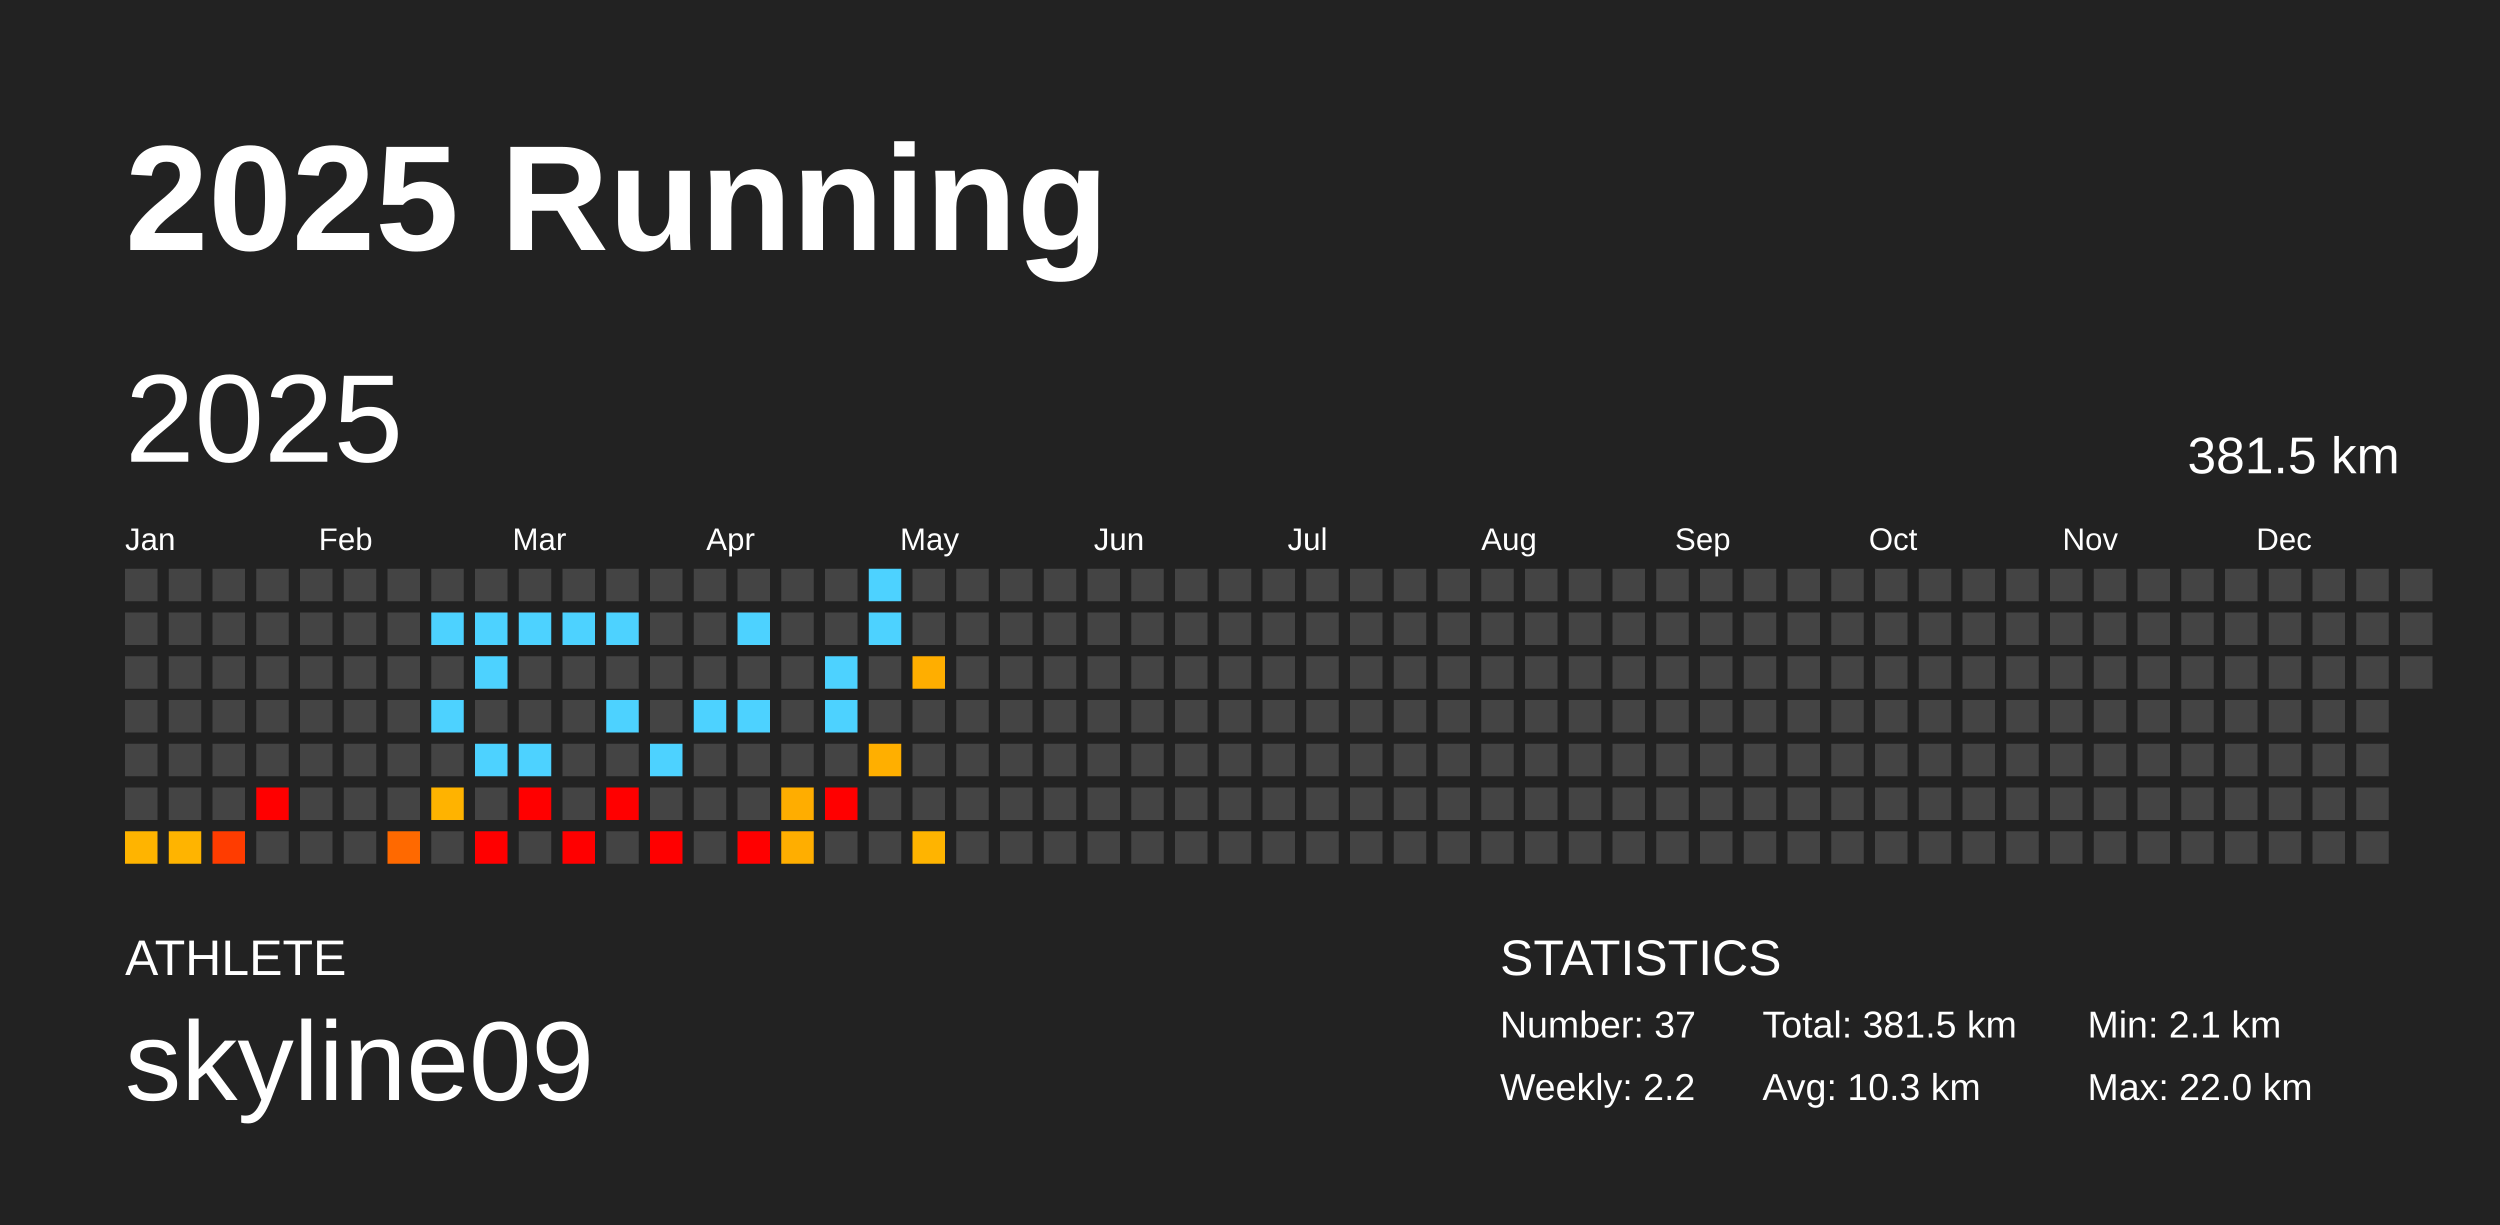
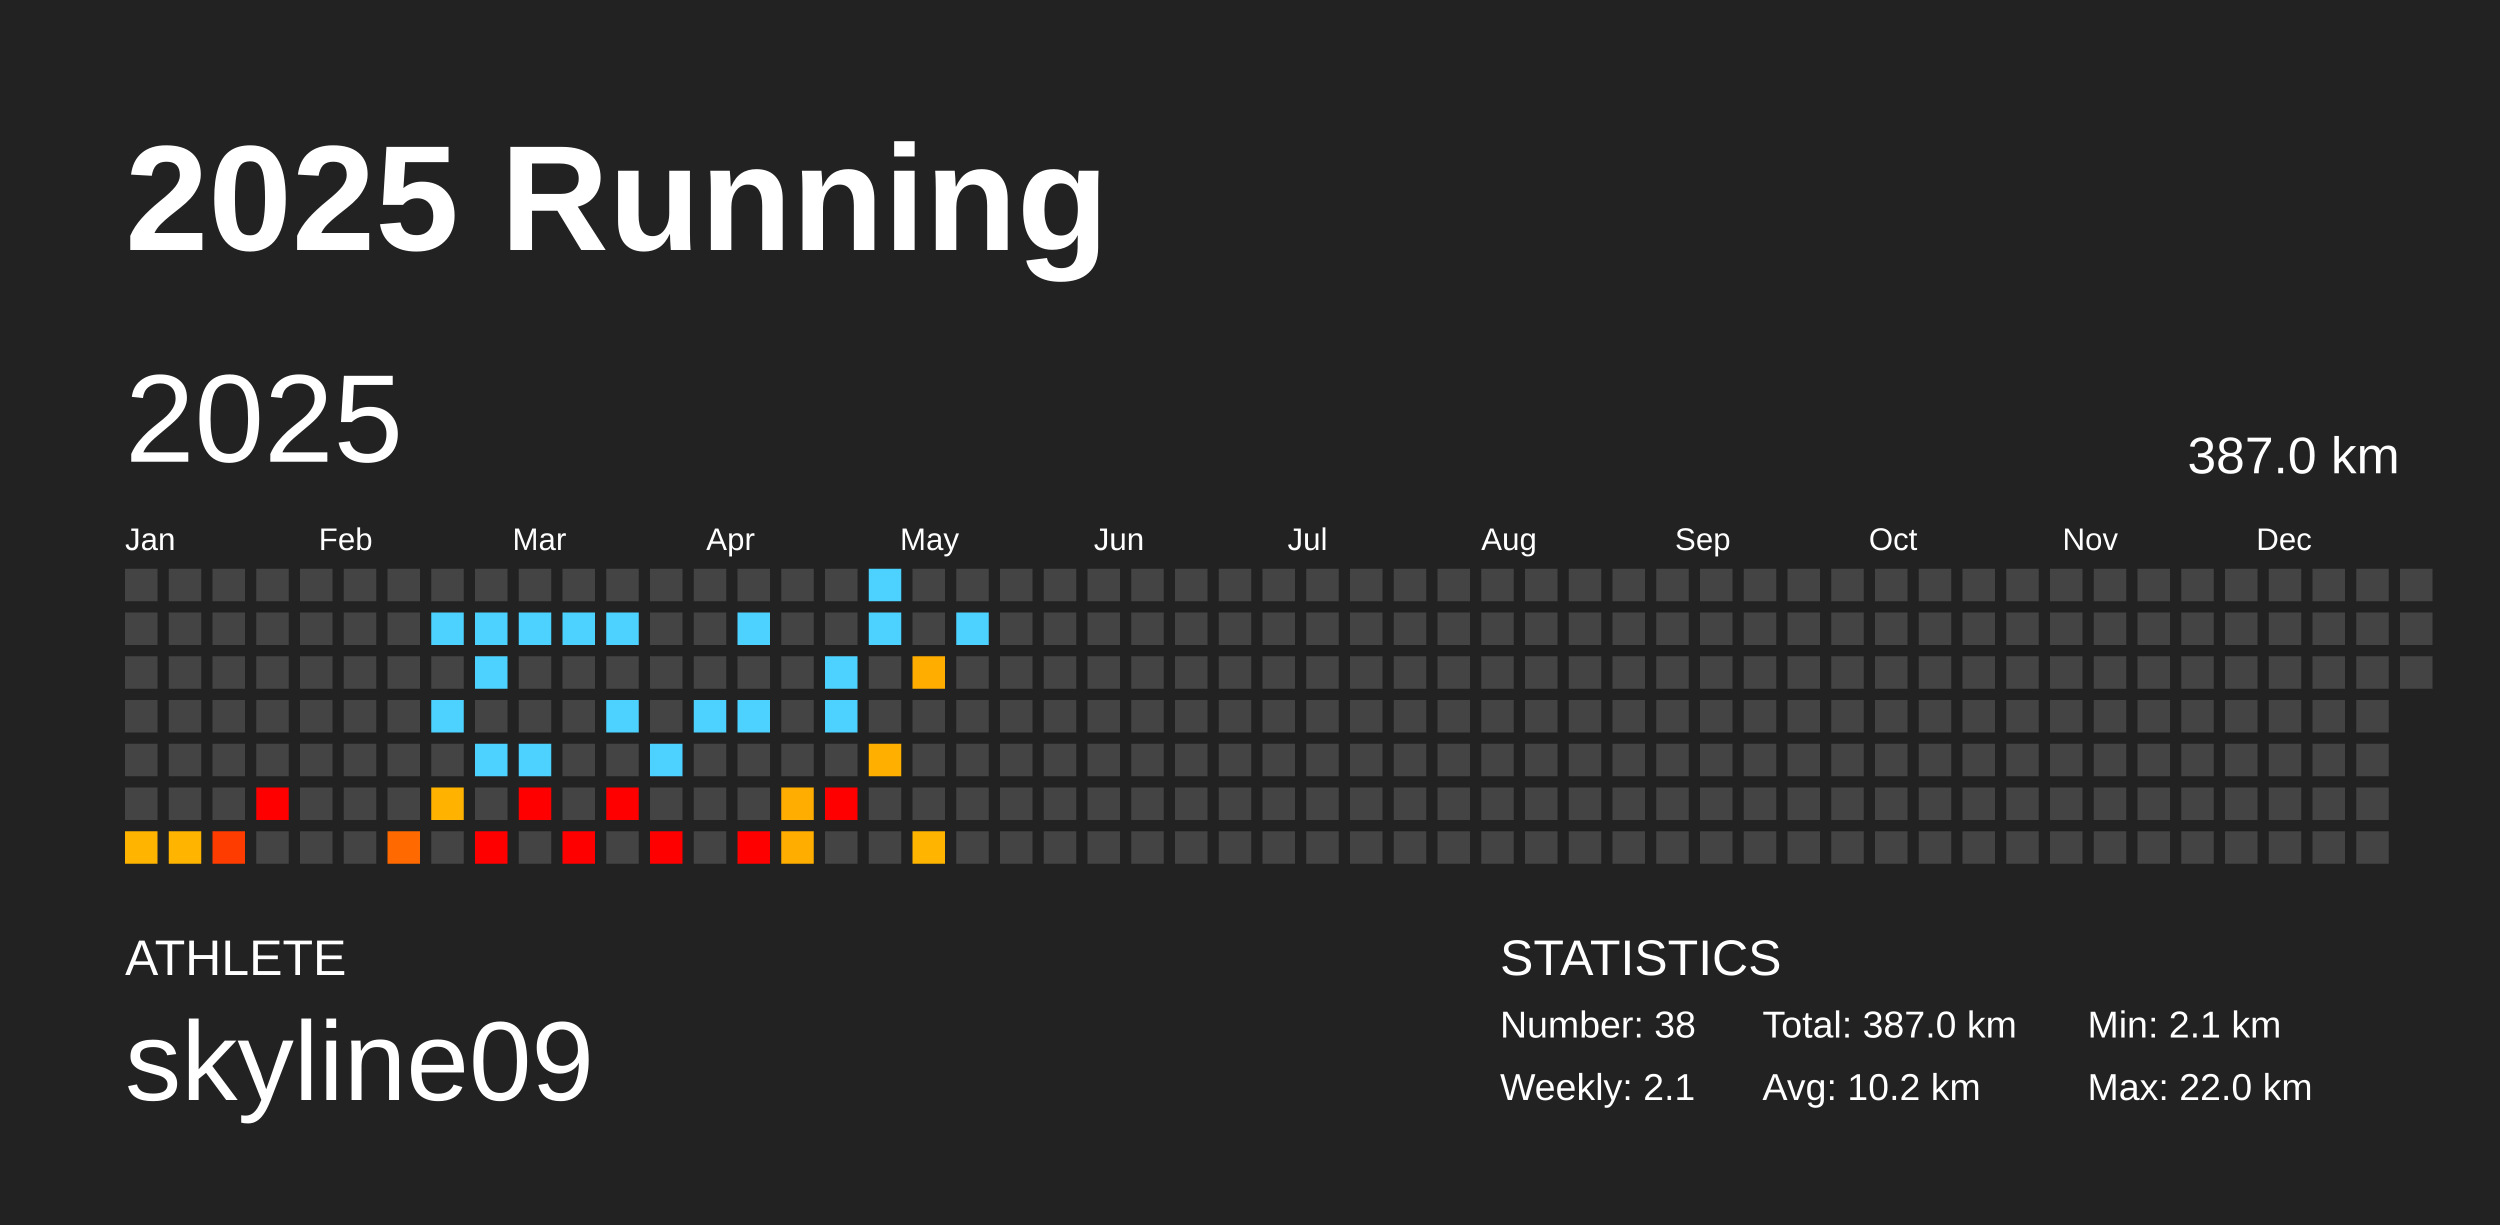
<svg xmlns="http://www.w3.org/2000/svg" baseProfile="full" height="98mm" version="1.1" viewBox="0,0,200,98" width="200mm">
  <defs />
  <rect fill="#222222" height="98" width="200" x="0" y="0" />
  <text fill="#FFFFFF" style="font-size:12px; font-family:Arial; font-weight:bold;" x="10" y="20">2025 Running</text>
  <text fill="#FFFFFF" style="font-size:4px; font-family:Arial" x="10" y="78">ATHLETE</text>
  <text fill="#FFFFFF" style="font-size:9px; font-family:Arial" x="10" y="88">skyline09</text>
  <text fill="#FFFFFF" style="font-size:4px; font-family:Arial" x="120" y="78">STATISTICS</text>
-   <text fill="#FFFFFF" style="font-size:3px; font-family:Arial" x="120" y="83">Number: 37</text>
-   <text fill="#FFFFFF" style="font-size:3px; font-family:Arial" x="120" y="88">Weekly: 2.2</text>
-   <text fill="#FFFFFF" style="font-size:3px; font-family:Arial" x="141" y="83">Total: 381.5 km</text>
-   <text fill="#FFFFFF" style="font-size:3px; font-family:Arial" x="141" y="88">Avg: 10.3 km</text>
+   <text fill="#FFFFFF" style="font-size:3px; font-family:Arial" x="120" y="83">Number: 38</text>
+   <text fill="#FFFFFF" style="font-size:3px; font-family:Arial" x="120" y="88">Weekly: 2.1</text>
+   <text fill="#FFFFFF" style="font-size:3px; font-family:Arial" x="141" y="83">Total: 387.0 km</text>
+   <text fill="#FFFFFF" style="font-size:3px; font-family:Arial" x="141" y="88">Avg: 10.2 km</text>
  <text fill="#FFFFFF" style="font-size:3px; font-family:Arial" x="167" y="83">Min: 2.1 km</text>
  <text fill="#FFFFFF" style="font-size:3px; font-family:Arial" x="167" y="88">Max: 22.0 km</text>
  <text dominant-baseline="hanging" fill="#FFFFFF" style="font-size:10.0px; font-family:Arial;" x="10" y="30">2025</text>
-   <text dominant-baseline="hanging" fill="#FFFFFF" style="font-size:4.125px; font-family:Arial;" x="175" y="35">381.5 km</text>
+   <text dominant-baseline="hanging" fill="#FFFFFF" style="font-size:4.125px; font-family:Arial;" x="175" y="35">387.0 km</text>
  <text fill="#FFFFFF" style="font-size:2.5px; font-family:Arial" x="10.0" y="44">Jan</text>
  <text fill="#FFFFFF" style="font-size:2.5px; font-family:Arial" x="25.5" y="44">Feb</text>
  <text fill="#FFFFFF" style="font-size:2.5px; font-family:Arial" x="41.0" y="44">Mar</text>
  <text fill="#FFFFFF" style="font-size:2.5px; font-family:Arial" x="56.5" y="44">Apr</text>
  <text fill="#FFFFFF" style="font-size:2.5px; font-family:Arial" x="72.0" y="44">May</text>
  <text fill="#FFFFFF" style="font-size:2.5px; font-family:Arial" x="87.5" y="44">Jun</text>
  <text fill="#FFFFFF" style="font-size:2.5px; font-family:Arial" x="103.0" y="44">Jul</text>
  <text fill="#FFFFFF" style="font-size:2.5px; font-family:Arial" x="118.5" y="44">Aug</text>
  <text fill="#FFFFFF" style="font-size:2.5px; font-family:Arial" x="134.0" y="44">Sep</text>
  <text fill="#FFFFFF" style="font-size:2.5px; font-family:Arial" x="149.5" y="44">Oct</text>
  <text fill="#FFFFFF" style="font-size:2.5px; font-family:Arial" x="165.0" y="44">Nov</text>
  <text fill="#FFFFFF" style="font-size:2.5px; font-family:Arial" x="180.5" y="44">Dec</text>
  <rect fill="#444444" height="2.6" width="2.6" x="10.0" y="45.5" />
  <rect fill="#444444" height="2.6" width="2.6" x="10.0" y="49.0" />
  <rect fill="#444444" height="2.6" width="2.6" x="10.0" y="52.5" />
  <rect fill="#444444" height="2.6" width="2.6" x="10.0" y="56.0" />
  <rect fill="#444444" height="2.6" width="2.6" x="10.0" y="59.5" />
  <rect fill="#444444" height="2.6" width="2.6" x="10.0" y="63.0" />
  <rect fill="#ffb400" height="2.6" width="2.6" x="10.0" y="66.5" />
  <rect fill="#444444" height="2.6" width="2.6" x="13.5" y="45.5" />
  <rect fill="#444444" height="2.6" width="2.6" x="13.5" y="49.0" />
  <rect fill="#444444" height="2.6" width="2.6" x="13.5" y="52.5" />
  <rect fill="#444444" height="2.6" width="2.6" x="13.5" y="56.0" />
  <rect fill="#444444" height="2.6" width="2.6" x="13.5" y="59.5" />
  <rect fill="#444444" height="2.6" width="2.6" x="13.5" y="63.0" />
  <rect fill="#ffb400" height="2.6" width="2.6" x="13.5" y="66.5" />
  <rect fill="#444444" height="2.6" width="2.6" x="17.0" y="45.5" />
  <rect fill="#444444" height="2.6" width="2.6" x="17.0" y="49.0" />
  <rect fill="#444444" height="2.6" width="2.6" x="17.0" y="52.5" />
  <rect fill="#444444" height="2.6" width="2.6" x="17.0" y="56.0" />
  <rect fill="#444444" height="2.6" width="2.6" x="17.0" y="59.5" />
  <rect fill="#444444" height="2.6" width="2.6" x="17.0" y="63.0" />
  <rect fill="#ff3c00" height="2.6" width="2.6" x="17.0" y="66.5" />
  <rect fill="#444444" height="2.6" width="2.6" x="20.5" y="45.5" />
  <rect fill="#444444" height="2.6" width="2.6" x="20.5" y="49.0" />
  <rect fill="#444444" height="2.6" width="2.6" x="20.5" y="52.5" />
  <rect fill="#444444" height="2.6" width="2.6" x="20.5" y="56.0" />
  <rect fill="#444444" height="2.6" width="2.6" x="20.5" y="59.5" />
  <rect fill="red" height="2.6" width="2.6" x="20.5" y="63.0" />
  <rect fill="#444444" height="2.6" width="2.6" x="20.5" y="66.5" />
  <rect fill="#444444" height="2.6" width="2.6" x="24.0" y="45.5" />
  <rect fill="#444444" height="2.6" width="2.6" x="24.0" y="49.0" />
  <rect fill="#444444" height="2.6" width="2.6" x="24.0" y="52.5" />
  <rect fill="#444444" height="2.6" width="2.6" x="24.0" y="56.0" />
  <rect fill="#444444" height="2.6" width="2.6" x="24.0" y="59.5" />
  <rect fill="#444444" height="2.6" width="2.6" x="24.0" y="63.0" />
  <rect fill="#444444" height="2.6" width="2.6" x="24.0" y="66.5" />
  <rect fill="#444444" height="2.6" width="2.6" x="27.5" y="45.5" />
  <rect fill="#444444" height="2.6" width="2.6" x="27.5" y="49.0" />
  <rect fill="#444444" height="2.6" width="2.6" x="27.5" y="52.5" />
  <rect fill="#444444" height="2.6" width="2.6" x="27.5" y="56.0" />
  <rect fill="#444444" height="2.6" width="2.6" x="27.5" y="59.5" />
  <rect fill="#444444" height="2.6" width="2.6" x="27.5" y="63.0" />
  <rect fill="#444444" height="2.6" width="2.6" x="27.5" y="66.5" />
  <rect fill="#444444" height="2.6" width="2.6" x="31.0" y="45.5" />
  <rect fill="#444444" height="2.6" width="2.6" x="31.0" y="49.0" />
  <rect fill="#444444" height="2.6" width="2.6" x="31.0" y="52.5" />
  <rect fill="#444444" height="2.6" width="2.6" x="31.0" y="56.0" />
  <rect fill="#444444" height="2.6" width="2.6" x="31.0" y="59.5" />
  <rect fill="#444444" height="2.6" width="2.6" x="31.0" y="63.0" />
  <rect fill="#ff6900" height="2.6" width="2.6" x="31.0" y="66.5" />
  <rect fill="#444444" height="2.6" width="2.6" x="34.5" y="45.5" />
  <rect fill="#4dd2ff" height="2.6" width="2.6" x="34.5" y="49.0" />
  <rect fill="#444444" height="2.6" width="2.6" x="34.5" y="52.5" />
  <rect fill="#4dd2ff" height="2.6" width="2.6" x="34.5" y="56.0" />
  <rect fill="#444444" height="2.6" width="2.6" x="34.5" y="59.5" />
  <rect fill="#ffb300" height="2.6" width="2.6" x="34.5" y="63.0" />
  <rect fill="#444444" height="2.6" width="2.6" x="34.5" y="66.5" />
  <rect fill="#444444" height="2.6" width="2.6" x="38.0" y="45.5" />
  <rect fill="#4dd2ff" height="2.6" width="2.6" x="38.0" y="49.0" />
  <rect fill="#4dd2ff" height="2.6" width="2.6" x="38.0" y="52.5" />
  <rect fill="#444444" height="2.6" width="2.6" x="38.0" y="56.0" />
  <rect fill="#4dd2ff" height="2.6" width="2.6" x="38.0" y="59.5" />
  <rect fill="#444444" height="2.6" width="2.6" x="38.0" y="63.0" />
  <rect fill="red" height="2.6" width="2.6" x="38.0" y="66.5" />
  <rect fill="#444444" height="2.6" width="2.6" x="41.5" y="45.5" />
  <rect fill="#4dd2ff" height="2.6" width="2.6" x="41.5" y="49.0" />
  <rect fill="#444444" height="2.6" width="2.6" x="41.5" y="52.5" />
  <rect fill="#444444" height="2.6" width="2.6" x="41.5" y="56.0" />
  <rect fill="#4dd2ff" height="2.6" width="2.6" x="41.5" y="59.5" />
  <rect fill="red" height="2.6" width="2.6" x="41.5" y="63.0" />
  <rect fill="#444444" height="2.6" width="2.6" x="41.5" y="66.5" />
  <rect fill="#444444" height="2.6" width="2.6" x="45.0" y="45.5" />
  <rect fill="#4dd2ff" height="2.6" width="2.6" x="45.0" y="49.0" />
  <rect fill="#444444" height="2.6" width="2.6" x="45.0" y="52.5" />
  <rect fill="#444444" height="2.6" width="2.6" x="45.0" y="56.0" />
  <rect fill="#444444" height="2.6" width="2.6" x="45.0" y="59.5" />
  <rect fill="#444444" height="2.6" width="2.6" x="45.0" y="63.0" />
  <rect fill="red" height="2.6" width="2.6" x="45.0" y="66.5" />
  <rect fill="#444444" height="2.6" width="2.6" x="48.5" y="45.5" />
  <rect fill="#4dd2ff" height="2.6" width="2.6" x="48.5" y="49.0" />
  <rect fill="#444444" height="2.6" width="2.6" x="48.5" y="52.5" />
  <rect fill="#4dd2ff" height="2.6" width="2.6" x="48.5" y="56.0" />
  <rect fill="#444444" height="2.6" width="2.6" x="48.5" y="59.5" />
  <rect fill="red" height="2.6" width="2.6" x="48.5" y="63.0" />
  <rect fill="#444444" height="2.6" width="2.6" x="48.5" y="66.5" />
  <rect fill="#444444" height="2.6" width="2.6" x="52.0" y="45.5" />
  <rect fill="#444444" height="2.6" width="2.6" x="52.0" y="49.0" />
  <rect fill="#444444" height="2.6" width="2.6" x="52.0" y="52.5" />
  <rect fill="#444444" height="2.6" width="2.6" x="52.0" y="56.0" />
  <rect fill="#4dd2ff" height="2.6" width="2.6" x="52.0" y="59.5" />
  <rect fill="#444444" height="2.6" width="2.6" x="52.0" y="63.0" />
  <rect fill="red" height="2.6" width="2.6" x="52.0" y="66.5" />
  <rect fill="#444444" height="2.6" width="2.6" x="55.5" y="45.5" />
  <rect fill="#444444" height="2.6" width="2.6" x="55.5" y="49.0" />
  <rect fill="#444444" height="2.6" width="2.6" x="55.5" y="52.5" />
  <rect fill="#4dd2ff" height="2.6" width="2.6" x="55.5" y="56.0" />
  <rect fill="#444444" height="2.6" width="2.6" x="55.5" y="59.5" />
  <rect fill="#444444" height="2.6" width="2.6" x="55.5" y="63.0" />
  <rect fill="#444444" height="2.6" width="2.6" x="55.5" y="66.5" />
  <rect fill="#444444" height="2.6" width="2.6" x="59.0" y="45.5" />
  <rect fill="#4dd2ff" height="2.6" width="2.6" x="59.0" y="49.0" />
  <rect fill="#444444" height="2.6" width="2.6" x="59.0" y="52.5" />
  <rect fill="#4dd2ff" height="2.6" width="2.6" x="59.0" y="56.0" />
  <rect fill="#444444" height="2.6" width="2.6" x="59.0" y="59.5" />
  <rect fill="#444444" height="2.6" width="2.6" x="59.0" y="63.0" />
  <rect fill="red" height="2.6" width="2.6" x="59.0" y="66.5" />
  <rect fill="#444444" height="2.6" width="2.6" x="62.5" y="45.5" />
  <rect fill="#444444" height="2.6" width="2.6" x="62.5" y="49.0" />
  <rect fill="#444444" height="2.6" width="2.6" x="62.5" y="52.5" />
  <rect fill="#444444" height="2.6" width="2.6" x="62.5" y="56.0" />
  <rect fill="#444444" height="2.6" width="2.6" x="62.5" y="59.5" />
  <rect fill="#ffad00" height="2.6" width="2.6" x="62.5" y="63.0" />
  <rect fill="#ffae00" height="2.6" width="2.6" x="62.5" y="66.5" />
  <rect fill="#444444" height="2.6" width="2.6" x="66.0" y="45.5" />
  <rect fill="#444444" height="2.6" width="2.6" x="66.0" y="49.0" />
  <rect fill="#4dd2ff" height="2.6" width="2.6" x="66.0" y="52.5" />
  <rect fill="#4dd2ff" height="2.6" width="2.6" x="66.0" y="56.0" />
  <rect fill="#444444" height="2.6" width="2.6" x="66.0" y="59.5" />
  <rect fill="red" height="2.6" width="2.6" x="66.0" y="63.0" />
  <rect fill="#444444" height="2.6" width="2.6" x="66.0" y="66.5" />
  <rect fill="#4dd2ff" height="2.6" width="2.6" x="69.5" y="45.5" />
  <rect fill="#4dd2ff" height="2.6" width="2.6" x="69.5" y="49.0" />
  <rect fill="#444444" height="2.6" width="2.6" x="69.5" y="52.5" />
  <rect fill="#444444" height="2.6" width="2.6" x="69.5" y="56.0" />
  <rect fill="#ffaf00" height="2.6" width="2.6" x="69.5" y="59.5" />
  <rect fill="#444444" height="2.6" width="2.6" x="69.5" y="63.0" />
  <rect fill="#444444" height="2.6" width="2.6" x="69.5" y="66.5" />
  <rect fill="#444444" height="2.6" width="2.6" x="73.0" y="45.5" />
  <rect fill="#444444" height="2.6" width="2.6" x="73.0" y="49.0" />
  <rect fill="#ffae00" height="2.6" width="2.6" x="73.0" y="52.5" />
  <rect fill="#444444" height="2.6" width="2.6" x="73.0" y="56.0" />
  <rect fill="#444444" height="2.6" width="2.6" x="73.0" y="59.5" />
  <rect fill="#444444" height="2.6" width="2.6" x="73.0" y="63.0" />
  <rect fill="#ffb400" height="2.6" width="2.6" x="73.0" y="66.5" />
  <rect fill="#444444" height="2.6" width="2.6" x="76.5" y="45.5" />
-   <rect fill="#444444" height="2.6" width="2.6" x="76.5" y="49.0" />
+   <rect fill="#4dd2ff" height="2.6" width="2.6" x="76.5" y="49.0" />
  <rect fill="#444444" height="2.6" width="2.6" x="76.5" y="52.5" />
  <rect fill="#444444" height="2.6" width="2.6" x="76.5" y="56.0" />
  <rect fill="#444444" height="2.6" width="2.6" x="76.5" y="59.5" />
  <rect fill="#444444" height="2.6" width="2.6" x="76.5" y="63.0" />
  <rect fill="#444444" height="2.6" width="2.6" x="76.5" y="66.5" />
  <rect fill="#444444" height="2.6" width="2.6" x="80.0" y="45.5" />
  <rect fill="#444444" height="2.6" width="2.6" x="80.0" y="49.0" />
  <rect fill="#444444" height="2.6" width="2.6" x="80.0" y="52.5" />
  <rect fill="#444444" height="2.6" width="2.6" x="80.0" y="56.0" />
  <rect fill="#444444" height="2.6" width="2.6" x="80.0" y="59.5" />
  <rect fill="#444444" height="2.6" width="2.6" x="80.0" y="63.0" />
  <rect fill="#444444" height="2.6" width="2.6" x="80.0" y="66.5" />
  <rect fill="#444444" height="2.6" width="2.6" x="83.5" y="45.5" />
  <rect fill="#444444" height="2.6" width="2.6" x="83.5" y="49.0" />
  <rect fill="#444444" height="2.6" width="2.6" x="83.5" y="52.5" />
  <rect fill="#444444" height="2.6" width="2.6" x="83.5" y="56.0" />
  <rect fill="#444444" height="2.6" width="2.6" x="83.5" y="59.5" />
  <rect fill="#444444" height="2.6" width="2.6" x="83.5" y="63.0" />
  <rect fill="#444444" height="2.6" width="2.6" x="83.5" y="66.5" />
  <rect fill="#444444" height="2.6" width="2.6" x="87.0" y="45.5" />
  <rect fill="#444444" height="2.6" width="2.6" x="87.0" y="49.0" />
  <rect fill="#444444" height="2.6" width="2.6" x="87.0" y="52.5" />
  <rect fill="#444444" height="2.6" width="2.6" x="87.0" y="56.0" />
  <rect fill="#444444" height="2.6" width="2.6" x="87.0" y="59.5" />
  <rect fill="#444444" height="2.6" width="2.6" x="87.0" y="63.0" />
  <rect fill="#444444" height="2.6" width="2.6" x="87.0" y="66.5" />
  <rect fill="#444444" height="2.6" width="2.6" x="90.5" y="45.5" />
  <rect fill="#444444" height="2.6" width="2.6" x="90.5" y="49.0" />
  <rect fill="#444444" height="2.6" width="2.6" x="90.5" y="52.5" />
  <rect fill="#444444" height="2.6" width="2.6" x="90.5" y="56.0" />
  <rect fill="#444444" height="2.6" width="2.6" x="90.5" y="59.5" />
  <rect fill="#444444" height="2.6" width="2.6" x="90.5" y="63.0" />
  <rect fill="#444444" height="2.6" width="2.6" x="90.5" y="66.5" />
  <rect fill="#444444" height="2.6" width="2.6" x="94.0" y="45.5" />
  <rect fill="#444444" height="2.6" width="2.6" x="94.0" y="49.0" />
  <rect fill="#444444" height="2.6" width="2.6" x="94.0" y="52.5" />
  <rect fill="#444444" height="2.6" width="2.6" x="94.0" y="56.0" />
  <rect fill="#444444" height="2.6" width="2.6" x="94.0" y="59.5" />
  <rect fill="#444444" height="2.6" width="2.6" x="94.0" y="63.0" />
  <rect fill="#444444" height="2.6" width="2.6" x="94.0" y="66.5" />
  <rect fill="#444444" height="2.6" width="2.6" x="97.5" y="45.5" />
  <rect fill="#444444" height="2.6" width="2.6" x="97.5" y="49.0" />
  <rect fill="#444444" height="2.6" width="2.6" x="97.5" y="52.5" />
  <rect fill="#444444" height="2.6" width="2.6" x="97.5" y="56.0" />
  <rect fill="#444444" height="2.6" width="2.6" x="97.5" y="59.5" />
  <rect fill="#444444" height="2.6" width="2.6" x="97.5" y="63.0" />
  <rect fill="#444444" height="2.6" width="2.6" x="97.5" y="66.5" />
  <rect fill="#444444" height="2.6" width="2.6" x="101.0" y="45.5" />
  <rect fill="#444444" height="2.6" width="2.6" x="101.0" y="49.0" />
  <rect fill="#444444" height="2.6" width="2.6" x="101.0" y="52.5" />
  <rect fill="#444444" height="2.6" width="2.6" x="101.0" y="56.0" />
  <rect fill="#444444" height="2.6" width="2.6" x="101.0" y="59.5" />
  <rect fill="#444444" height="2.6" width="2.6" x="101.0" y="63.0" />
  <rect fill="#444444" height="2.6" width="2.6" x="101.0" y="66.5" />
  <rect fill="#444444" height="2.6" width="2.6" x="104.5" y="45.5" />
  <rect fill="#444444" height="2.6" width="2.6" x="104.5" y="49.0" />
  <rect fill="#444444" height="2.6" width="2.6" x="104.5" y="52.5" />
  <rect fill="#444444" height="2.6" width="2.6" x="104.5" y="56.0" />
  <rect fill="#444444" height="2.6" width="2.6" x="104.5" y="59.5" />
  <rect fill="#444444" height="2.6" width="2.6" x="104.5" y="63.0" />
  <rect fill="#444444" height="2.6" width="2.6" x="104.5" y="66.5" />
  <rect fill="#444444" height="2.6" width="2.6" x="108.0" y="45.5" />
  <rect fill="#444444" height="2.6" width="2.6" x="108.0" y="49.0" />
  <rect fill="#444444" height="2.6" width="2.6" x="108.0" y="52.5" />
  <rect fill="#444444" height="2.6" width="2.6" x="108.0" y="56.0" />
  <rect fill="#444444" height="2.6" width="2.6" x="108.0" y="59.5" />
  <rect fill="#444444" height="2.6" width="2.6" x="108.0" y="63.0" />
  <rect fill="#444444" height="2.6" width="2.6" x="108.0" y="66.5" />
  <rect fill="#444444" height="2.6" width="2.6" x="111.5" y="45.5" />
  <rect fill="#444444" height="2.6" width="2.6" x="111.5" y="49.0" />
  <rect fill="#444444" height="2.6" width="2.6" x="111.5" y="52.5" />
  <rect fill="#444444" height="2.6" width="2.6" x="111.5" y="56.0" />
  <rect fill="#444444" height="2.6" width="2.6" x="111.5" y="59.5" />
  <rect fill="#444444" height="2.6" width="2.6" x="111.5" y="63.0" />
  <rect fill="#444444" height="2.6" width="2.6" x="111.5" y="66.5" />
  <rect fill="#444444" height="2.6" width="2.6" x="115.0" y="45.5" />
  <rect fill="#444444" height="2.6" width="2.6" x="115.0" y="49.0" />
  <rect fill="#444444" height="2.6" width="2.6" x="115.0" y="52.5" />
  <rect fill="#444444" height="2.6" width="2.6" x="115.0" y="56.0" />
  <rect fill="#444444" height="2.6" width="2.6" x="115.0" y="59.5" />
  <rect fill="#444444" height="2.6" width="2.6" x="115.0" y="63.0" />
  <rect fill="#444444" height="2.6" width="2.6" x="115.0" y="66.5" />
  <rect fill="#444444" height="2.6" width="2.6" x="118.5" y="45.5" />
  <rect fill="#444444" height="2.6" width="2.6" x="118.5" y="49.0" />
  <rect fill="#444444" height="2.6" width="2.6" x="118.5" y="52.5" />
  <rect fill="#444444" height="2.6" width="2.6" x="118.5" y="56.0" />
  <rect fill="#444444" height="2.6" width="2.6" x="118.5" y="59.5" />
  <rect fill="#444444" height="2.6" width="2.6" x="118.5" y="63.0" />
  <rect fill="#444444" height="2.6" width="2.6" x="118.5" y="66.5" />
  <rect fill="#444444" height="2.6" width="2.6" x="122.0" y="45.5" />
  <rect fill="#444444" height="2.6" width="2.6" x="122.0" y="49.0" />
  <rect fill="#444444" height="2.6" width="2.6" x="122.0" y="52.5" />
  <rect fill="#444444" height="2.6" width="2.6" x="122.0" y="56.0" />
  <rect fill="#444444" height="2.6" width="2.6" x="122.0" y="59.5" />
  <rect fill="#444444" height="2.6" width="2.6" x="122.0" y="63.0" />
  <rect fill="#444444" height="2.6" width="2.6" x="122.0" y="66.5" />
  <rect fill="#444444" height="2.6" width="2.6" x="125.5" y="45.5" />
  <rect fill="#444444" height="2.6" width="2.6" x="125.5" y="49.0" />
  <rect fill="#444444" height="2.6" width="2.6" x="125.5" y="52.5" />
  <rect fill="#444444" height="2.6" width="2.6" x="125.5" y="56.0" />
  <rect fill="#444444" height="2.6" width="2.6" x="125.5" y="59.5" />
  <rect fill="#444444" height="2.6" width="2.6" x="125.5" y="63.0" />
  <rect fill="#444444" height="2.6" width="2.6" x="125.5" y="66.5" />
  <rect fill="#444444" height="2.6" width="2.6" x="129.0" y="45.5" />
  <rect fill="#444444" height="2.6" width="2.6" x="129.0" y="49.0" />
  <rect fill="#444444" height="2.6" width="2.6" x="129.0" y="52.5" />
  <rect fill="#444444" height="2.6" width="2.6" x="129.0" y="56.0" />
  <rect fill="#444444" height="2.6" width="2.6" x="129.0" y="59.5" />
  <rect fill="#444444" height="2.6" width="2.6" x="129.0" y="63.0" />
  <rect fill="#444444" height="2.6" width="2.6" x="129.0" y="66.5" />
  <rect fill="#444444" height="2.6" width="2.6" x="132.5" y="45.5" />
  <rect fill="#444444" height="2.6" width="2.6" x="132.5" y="49.0" />
  <rect fill="#444444" height="2.6" width="2.6" x="132.5" y="52.5" />
  <rect fill="#444444" height="2.6" width="2.6" x="132.5" y="56.0" />
  <rect fill="#444444" height="2.6" width="2.6" x="132.5" y="59.5" />
  <rect fill="#444444" height="2.6" width="2.6" x="132.5" y="63.0" />
  <rect fill="#444444" height="2.6" width="2.6" x="132.5" y="66.5" />
  <rect fill="#444444" height="2.6" width="2.6" x="136.0" y="45.5" />
  <rect fill="#444444" height="2.6" width="2.6" x="136.0" y="49.0" />
  <rect fill="#444444" height="2.6" width="2.6" x="136.0" y="52.5" />
  <rect fill="#444444" height="2.6" width="2.6" x="136.0" y="56.0" />
  <rect fill="#444444" height="2.6" width="2.6" x="136.0" y="59.5" />
  <rect fill="#444444" height="2.6" width="2.6" x="136.0" y="63.0" />
  <rect fill="#444444" height="2.6" width="2.6" x="136.0" y="66.5" />
  <rect fill="#444444" height="2.6" width="2.6" x="139.5" y="45.5" />
  <rect fill="#444444" height="2.6" width="2.6" x="139.5" y="49.0" />
  <rect fill="#444444" height="2.6" width="2.6" x="139.5" y="52.5" />
  <rect fill="#444444" height="2.6" width="2.6" x="139.5" y="56.0" />
  <rect fill="#444444" height="2.6" width="2.6" x="139.5" y="59.5" />
  <rect fill="#444444" height="2.6" width="2.6" x="139.5" y="63.0" />
  <rect fill="#444444" height="2.6" width="2.6" x="139.5" y="66.5" />
  <rect fill="#444444" height="2.6" width="2.6" x="143.0" y="45.5" />
  <rect fill="#444444" height="2.6" width="2.6" x="143.0" y="49.0" />
  <rect fill="#444444" height="2.6" width="2.6" x="143.0" y="52.5" />
  <rect fill="#444444" height="2.6" width="2.6" x="143.0" y="56.0" />
  <rect fill="#444444" height="2.6" width="2.6" x="143.0" y="59.5" />
  <rect fill="#444444" height="2.6" width="2.6" x="143.0" y="63.0" />
  <rect fill="#444444" height="2.6" width="2.6" x="143.0" y="66.5" />
  <rect fill="#444444" height="2.6" width="2.6" x="146.5" y="45.5" />
  <rect fill="#444444" height="2.6" width="2.6" x="146.5" y="49.0" />
  <rect fill="#444444" height="2.6" width="2.6" x="146.5" y="52.5" />
  <rect fill="#444444" height="2.6" width="2.6" x="146.5" y="56.0" />
  <rect fill="#444444" height="2.6" width="2.6" x="146.5" y="59.5" />
  <rect fill="#444444" height="2.6" width="2.6" x="146.5" y="63.0" />
  <rect fill="#444444" height="2.6" width="2.6" x="146.5" y="66.5" />
  <rect fill="#444444" height="2.6" width="2.6" x="150.0" y="45.5" />
  <rect fill="#444444" height="2.6" width="2.6" x="150.0" y="49.0" />
  <rect fill="#444444" height="2.6" width="2.6" x="150.0" y="52.5" />
  <rect fill="#444444" height="2.6" width="2.6" x="150.0" y="56.0" />
  <rect fill="#444444" height="2.6" width="2.6" x="150.0" y="59.5" />
  <rect fill="#444444" height="2.6" width="2.6" x="150.0" y="63.0" />
  <rect fill="#444444" height="2.6" width="2.6" x="150.0" y="66.5" />
  <rect fill="#444444" height="2.6" width="2.6" x="153.5" y="45.5" />
  <rect fill="#444444" height="2.6" width="2.6" x="153.5" y="49.0" />
  <rect fill="#444444" height="2.6" width="2.6" x="153.5" y="52.5" />
  <rect fill="#444444" height="2.6" width="2.6" x="153.5" y="56.0" />
  <rect fill="#444444" height="2.6" width="2.6" x="153.5" y="59.5" />
  <rect fill="#444444" height="2.6" width="2.6" x="153.5" y="63.0" />
  <rect fill="#444444" height="2.6" width="2.6" x="153.5" y="66.5" />
  <rect fill="#444444" height="2.6" width="2.6" x="157.0" y="45.5" />
  <rect fill="#444444" height="2.6" width="2.6" x="157.0" y="49.0" />
  <rect fill="#444444" height="2.6" width="2.6" x="157.0" y="52.5" />
  <rect fill="#444444" height="2.6" width="2.6" x="157.0" y="56.0" />
  <rect fill="#444444" height="2.6" width="2.6" x="157.0" y="59.5" />
  <rect fill="#444444" height="2.6" width="2.6" x="157.0" y="63.0" />
  <rect fill="#444444" height="2.6" width="2.6" x="157.0" y="66.5" />
  <rect fill="#444444" height="2.6" width="2.6" x="160.5" y="45.5" />
  <rect fill="#444444" height="2.6" width="2.6" x="160.5" y="49.0" />
  <rect fill="#444444" height="2.6" width="2.6" x="160.5" y="52.5" />
  <rect fill="#444444" height="2.6" width="2.6" x="160.5" y="56.0" />
  <rect fill="#444444" height="2.6" width="2.6" x="160.5" y="59.5" />
  <rect fill="#444444" height="2.6" width="2.6" x="160.5" y="63.0" />
  <rect fill="#444444" height="2.6" width="2.6" x="160.5" y="66.5" />
  <rect fill="#444444" height="2.6" width="2.6" x="164.0" y="45.5" />
  <rect fill="#444444" height="2.6" width="2.6" x="164.0" y="49.0" />
  <rect fill="#444444" height="2.6" width="2.6" x="164.0" y="52.5" />
  <rect fill="#444444" height="2.6" width="2.6" x="164.0" y="56.0" />
  <rect fill="#444444" height="2.6" width="2.6" x="164.0" y="59.5" />
  <rect fill="#444444" height="2.6" width="2.6" x="164.0" y="63.0" />
  <rect fill="#444444" height="2.6" width="2.6" x="164.0" y="66.5" />
  <rect fill="#444444" height="2.6" width="2.6" x="167.5" y="45.5" />
  <rect fill="#444444" height="2.6" width="2.6" x="167.5" y="49.0" />
  <rect fill="#444444" height="2.6" width="2.6" x="167.5" y="52.5" />
  <rect fill="#444444" height="2.6" width="2.6" x="167.5" y="56.0" />
  <rect fill="#444444" height="2.6" width="2.6" x="167.5" y="59.5" />
  <rect fill="#444444" height="2.6" width="2.6" x="167.5" y="63.0" />
  <rect fill="#444444" height="2.6" width="2.6" x="167.5" y="66.5" />
  <rect fill="#444444" height="2.6" width="2.6" x="171.0" y="45.5" />
  <rect fill="#444444" height="2.6" width="2.6" x="171.0" y="49.0" />
  <rect fill="#444444" height="2.6" width="2.6" x="171.0" y="52.5" />
  <rect fill="#444444" height="2.6" width="2.6" x="171.0" y="56.0" />
  <rect fill="#444444" height="2.6" width="2.6" x="171.0" y="59.5" />
  <rect fill="#444444" height="2.6" width="2.6" x="171.0" y="63.0" />
  <rect fill="#444444" height="2.6" width="2.6" x="171.0" y="66.5" />
  <rect fill="#444444" height="2.6" width="2.6" x="174.5" y="45.5" />
  <rect fill="#444444" height="2.6" width="2.6" x="174.5" y="49.0" />
  <rect fill="#444444" height="2.6" width="2.6" x="174.5" y="52.5" />
  <rect fill="#444444" height="2.6" width="2.6" x="174.5" y="56.0" />
  <rect fill="#444444" height="2.6" width="2.6" x="174.5" y="59.5" />
  <rect fill="#444444" height="2.6" width="2.6" x="174.5" y="63.0" />
  <rect fill="#444444" height="2.6" width="2.6" x="174.5" y="66.5" />
  <rect fill="#444444" height="2.6" width="2.6" x="178.0" y="45.5" />
  <rect fill="#444444" height="2.6" width="2.6" x="178.0" y="49.0" />
  <rect fill="#444444" height="2.6" width="2.6" x="178.0" y="52.5" />
  <rect fill="#444444" height="2.6" width="2.6" x="178.0" y="56.0" />
  <rect fill="#444444" height="2.6" width="2.6" x="178.0" y="59.5" />
  <rect fill="#444444" height="2.6" width="2.6" x="178.0" y="63.0" />
  <rect fill="#444444" height="2.6" width="2.6" x="178.0" y="66.5" />
  <rect fill="#444444" height="2.6" width="2.6" x="181.5" y="45.5" />
  <rect fill="#444444" height="2.6" width="2.6" x="181.5" y="49.0" />
  <rect fill="#444444" height="2.6" width="2.6" x="181.5" y="52.5" />
  <rect fill="#444444" height="2.6" width="2.6" x="181.5" y="56.0" />
  <rect fill="#444444" height="2.6" width="2.6" x="181.5" y="59.5" />
  <rect fill="#444444" height="2.6" width="2.6" x="181.5" y="63.0" />
  <rect fill="#444444" height="2.6" width="2.6" x="181.5" y="66.5" />
  <rect fill="#444444" height="2.6" width="2.6" x="185.0" y="45.5" />
  <rect fill="#444444" height="2.6" width="2.6" x="185.0" y="49.0" />
  <rect fill="#444444" height="2.6" width="2.6" x="185.0" y="52.5" />
  <rect fill="#444444" height="2.6" width="2.6" x="185.0" y="56.0" />
  <rect fill="#444444" height="2.6" width="2.6" x="185.0" y="59.5" />
  <rect fill="#444444" height="2.6" width="2.6" x="185.0" y="63.0" />
  <rect fill="#444444" height="2.6" width="2.6" x="185.0" y="66.5" />
  <rect fill="#444444" height="2.6" width="2.6" x="188.5" y="45.5" />
  <rect fill="#444444" height="2.6" width="2.6" x="188.5" y="49.0" />
  <rect fill="#444444" height="2.6" width="2.6" x="188.5" y="52.5" />
  <rect fill="#444444" height="2.6" width="2.6" x="188.5" y="56.0" />
  <rect fill="#444444" height="2.6" width="2.6" x="188.5" y="59.5" />
  <rect fill="#444444" height="2.6" width="2.6" x="188.5" y="63.0" />
  <rect fill="#444444" height="2.6" width="2.6" x="188.5" y="66.5" />
  <rect fill="#444444" height="2.6" width="2.6" x="192.0" y="45.5" />
  <rect fill="#444444" height="2.6" width="2.6" x="192.0" y="49.0" />
  <rect fill="#444444" height="2.6" width="2.6" x="192.0" y="52.5" />
</svg>
